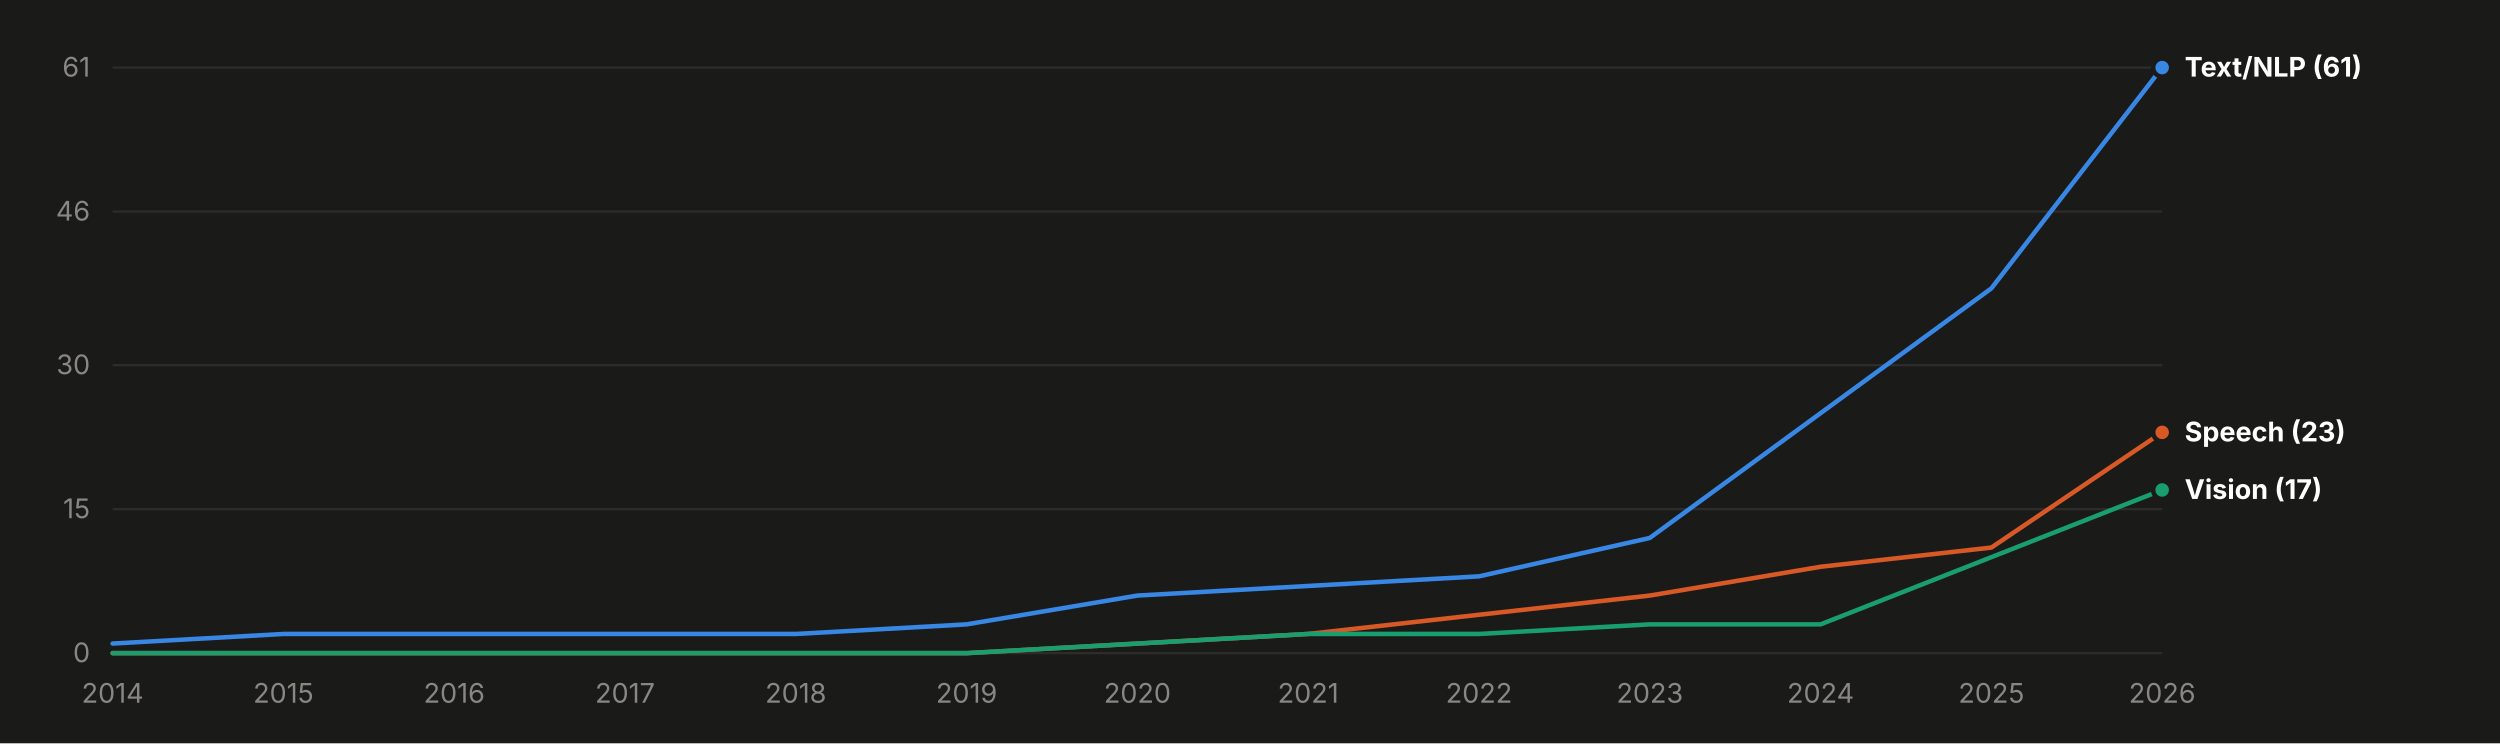
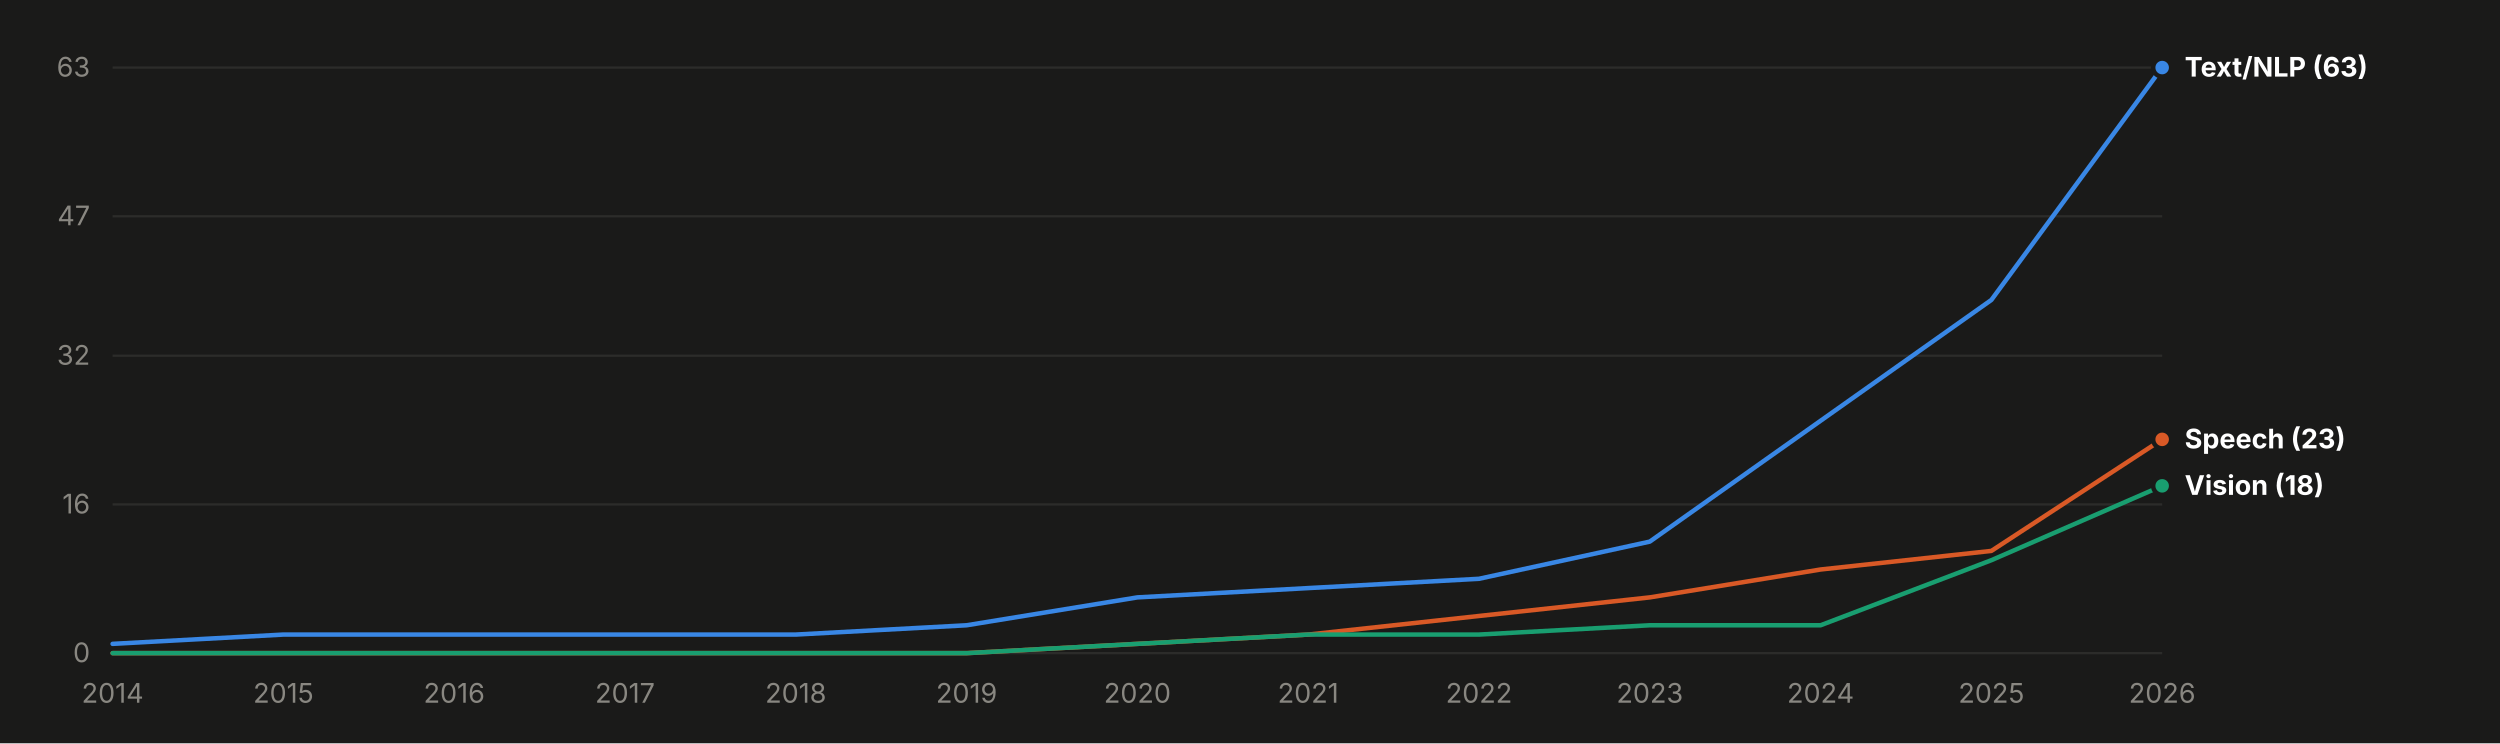
<svg xmlns="http://www.w3.org/2000/svg" width="1110" height="330" viewBox="0 0 1110 330">
  <rect width="1110" height="330" fill="#1a1a19" />
  <style>text{font-family:"Segoe UI",Inter,Arial,sans-serif;fill:#ffffff}.title{font-size:22px;font-weight:700}.sub{font-size:12px;fill:#c3c2b7}.muted{font-size:11px;fill:#898781}.axis{font-size:12px;fill:#898781}.grid{stroke:#2c2c2a;stroke-width:1}.legend{font-size:12px;fill:#c3c2b7}.endlabel{font-size:12px;font-weight:700}</style>
  <line x1="50" y1="290.0" x2="960" y2="290.0" class="grid" />
  <text x="40" y="294.0" text-anchor="end" class="axis">0</text>
-   <line x1="50" y1="226.066" x2="960" y2="226.066" class="grid" />
-   <text x="40" y="230.066" text-anchor="end" class="axis">15</text>
-   <line x1="50" y1="162.131" x2="960" y2="162.131" class="grid" />
-   <text x="40" y="166.131" text-anchor="end" class="axis">30</text>
-   <line x1="50" y1="93.934" x2="960" y2="93.934" class="grid" />
-   <text x="40" y="97.934" text-anchor="end" class="axis">46</text>
+   <line x1="50" y1="223.968" x2="960" y2="223.968" class="grid" />
+   <text x="40" y="227.968" text-anchor="end" class="axis">16</text>
+   <line x1="50" y1="157.937" x2="960" y2="157.937" class="grid" />
+   <text x="40" y="161.937" text-anchor="end" class="axis">32</text>
+   <line x1="50" y1="96.032" x2="960" y2="96.032" class="grid" />
+   <text x="40" y="100.032" text-anchor="end" class="axis">47</text>
  <line x1="50" y1="30.0" x2="960" y2="30.0" class="grid" />
-   <text x="40" y="34.0" text-anchor="end" class="axis">61</text>
+   <text x="40" y="34.0" text-anchor="end" class="axis">63</text>
  <text x="50.0" y="312" text-anchor="middle" class="axis">2014</text>
  <text x="125.833" y="312" text-anchor="middle" class="axis">2015</text>
  <text x="201.667" y="312" text-anchor="middle" class="axis">2016</text>
  <text x="277.5" y="312" text-anchor="middle" class="axis">2017</text>
  <text x="353.333" y="312" text-anchor="middle" class="axis">2018</text>
  <text x="429.167" y="312" text-anchor="middle" class="axis">2019</text>
  <text x="505.0" y="312" text-anchor="middle" class="axis">2020</text>
  <text x="580.833" y="312" text-anchor="middle" class="axis">2021</text>
  <text x="656.667" y="312" text-anchor="middle" class="axis">2022</text>
  <text x="732.5" y="312" text-anchor="middle" class="axis">2023</text>
  <text x="808.333" y="312" text-anchor="middle" class="axis">2024</text>
  <text x="884.167" y="312" text-anchor="middle" class="axis">2025</text>
  <text x="960.0" y="312" text-anchor="middle" class="axis">2026</text>
-   <polyline points="50.0,285.738 125.833,281.475 201.667,281.475 277.5,281.475 353.333,281.475 429.167,277.213 505.0,264.426 580.833,260.164 656.667,255.902 732.5,238.852 808.333,183.443 884.167,128.033 960.0,30.0" fill="none" stroke="#3987e5" stroke-width="2" stroke-linejoin="round" stroke-linecap="round" />
+   <polyline points="50.0,285.873 125.833,281.746 201.667,281.746 277.5,281.746 353.333,281.746 429.167,277.619 505.0,265.238 580.833,261.111 656.667,256.984 732.5,240.476 808.333,186.825 884.167,133.175 960.0,30.0" fill="none" stroke="#3987e5" stroke-width="2" stroke-linejoin="round" stroke-linecap="round" />
  <circle cx="960.0" cy="30.0" r="4" fill="#3987e5" stroke="#1a1a19" stroke-width="2" />
-   <text x="970.0" y="34.0" class="endlabel" fill="#3987e5">Text/NLP (61)</text>
-   <polyline points="50.0,290.0 125.833,290.0 201.667,290.0 277.5,290.0 353.333,290.0 429.167,290.0 505.0,285.738 580.833,281.475 656.667,272.951 732.5,264.426 808.333,251.639 884.167,243.115 960.0,191.967" fill="none" stroke="#d95926" stroke-width="2" stroke-linejoin="round" stroke-linecap="round" />
-   <circle cx="960.0" cy="191.967" r="4" fill="#d95926" stroke="#1a1a19" stroke-width="2" />
-   <text x="970.0" y="195.967" class="endlabel" fill="#d95926">Speech (23)</text>
-   <polyline points="50.0,290.0 125.833,290.0 201.667,290.0 277.5,290.0 353.333,290.0 429.167,290.0 505.0,285.738 580.833,281.475 656.667,281.475 732.5,277.213 808.333,277.213 884.167,247.377 960.0,217.541" fill="none" stroke="#199e70" stroke-width="2" stroke-linejoin="round" stroke-linecap="round" />
-   <circle cx="960.0" cy="217.541" r="4" fill="#199e70" stroke="#1a1a19" stroke-width="2" />
-   <text x="970.0" y="221.541" class="endlabel" fill="#199e70">Vision (17)</text>
+   <text x="970.0" y="34.0" class="endlabel" fill="#3987e5">Text/NLP (63)</text>
+   <polyline points="50.0,290.0 125.833,290.0 201.667,290.0 277.5,290.0 353.333,290.0 429.167,290.0 505.0,285.873 580.833,281.746 656.667,273.492 732.5,265.238 808.333,252.857 884.167,244.603 960.0,195.079" fill="none" stroke="#d95926" stroke-width="2" stroke-linejoin="round" stroke-linecap="round" />
+   <circle cx="960.0" cy="195.079" r="4" fill="#d95926" stroke="#1a1a19" stroke-width="2" />
+   <text x="970.0" y="199.079" class="endlabel" fill="#d95926">Speech (23)</text>
+   <polyline points="50.0,290.0 125.833,290.0 201.667,290.0 277.5,290.0 353.333,290.0 429.167,290.0 505.0,285.873 580.833,281.746 656.667,281.746 732.5,277.619 808.333,277.619 884.167,248.73 960.0,215.714" fill="none" stroke="#199e70" stroke-width="2" stroke-linejoin="round" stroke-linecap="round" />
+   <circle cx="960.0" cy="215.714" r="4" fill="#199e70" stroke="#1a1a19" stroke-width="2" />
+   <text x="970.0" y="219.714" class="endlabel" fill="#199e70">Vision (18)</text>
</svg>
